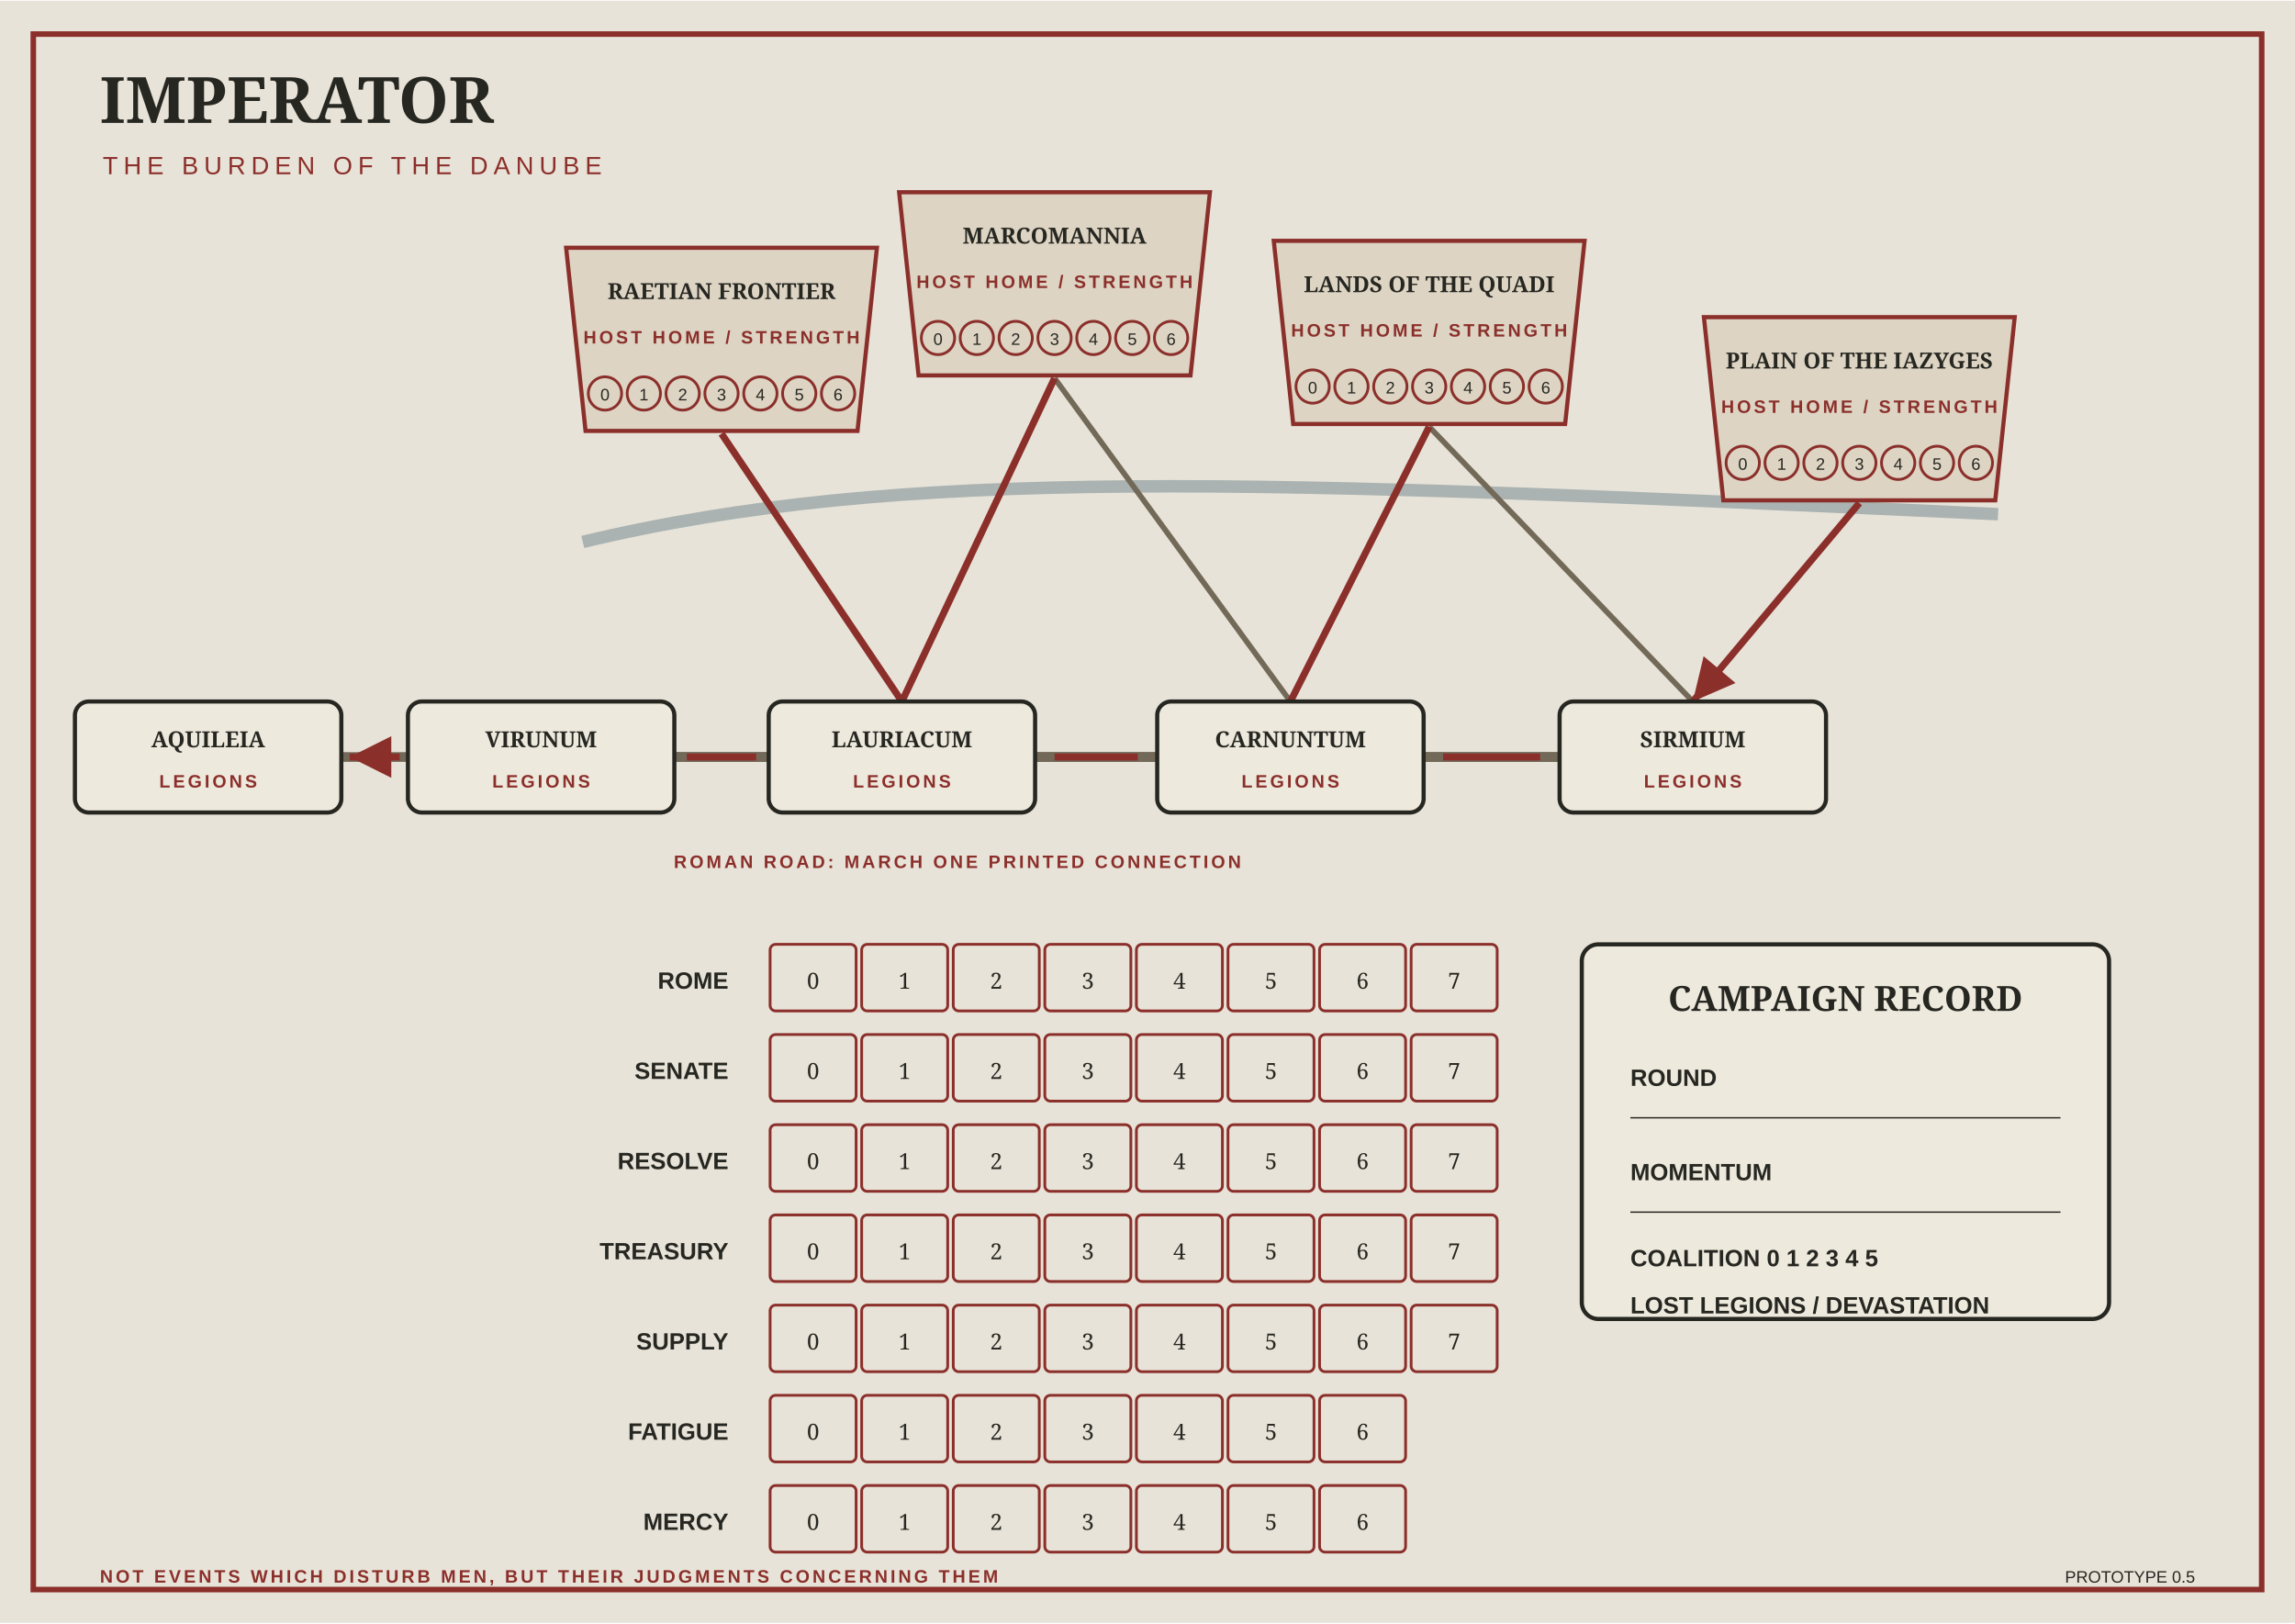
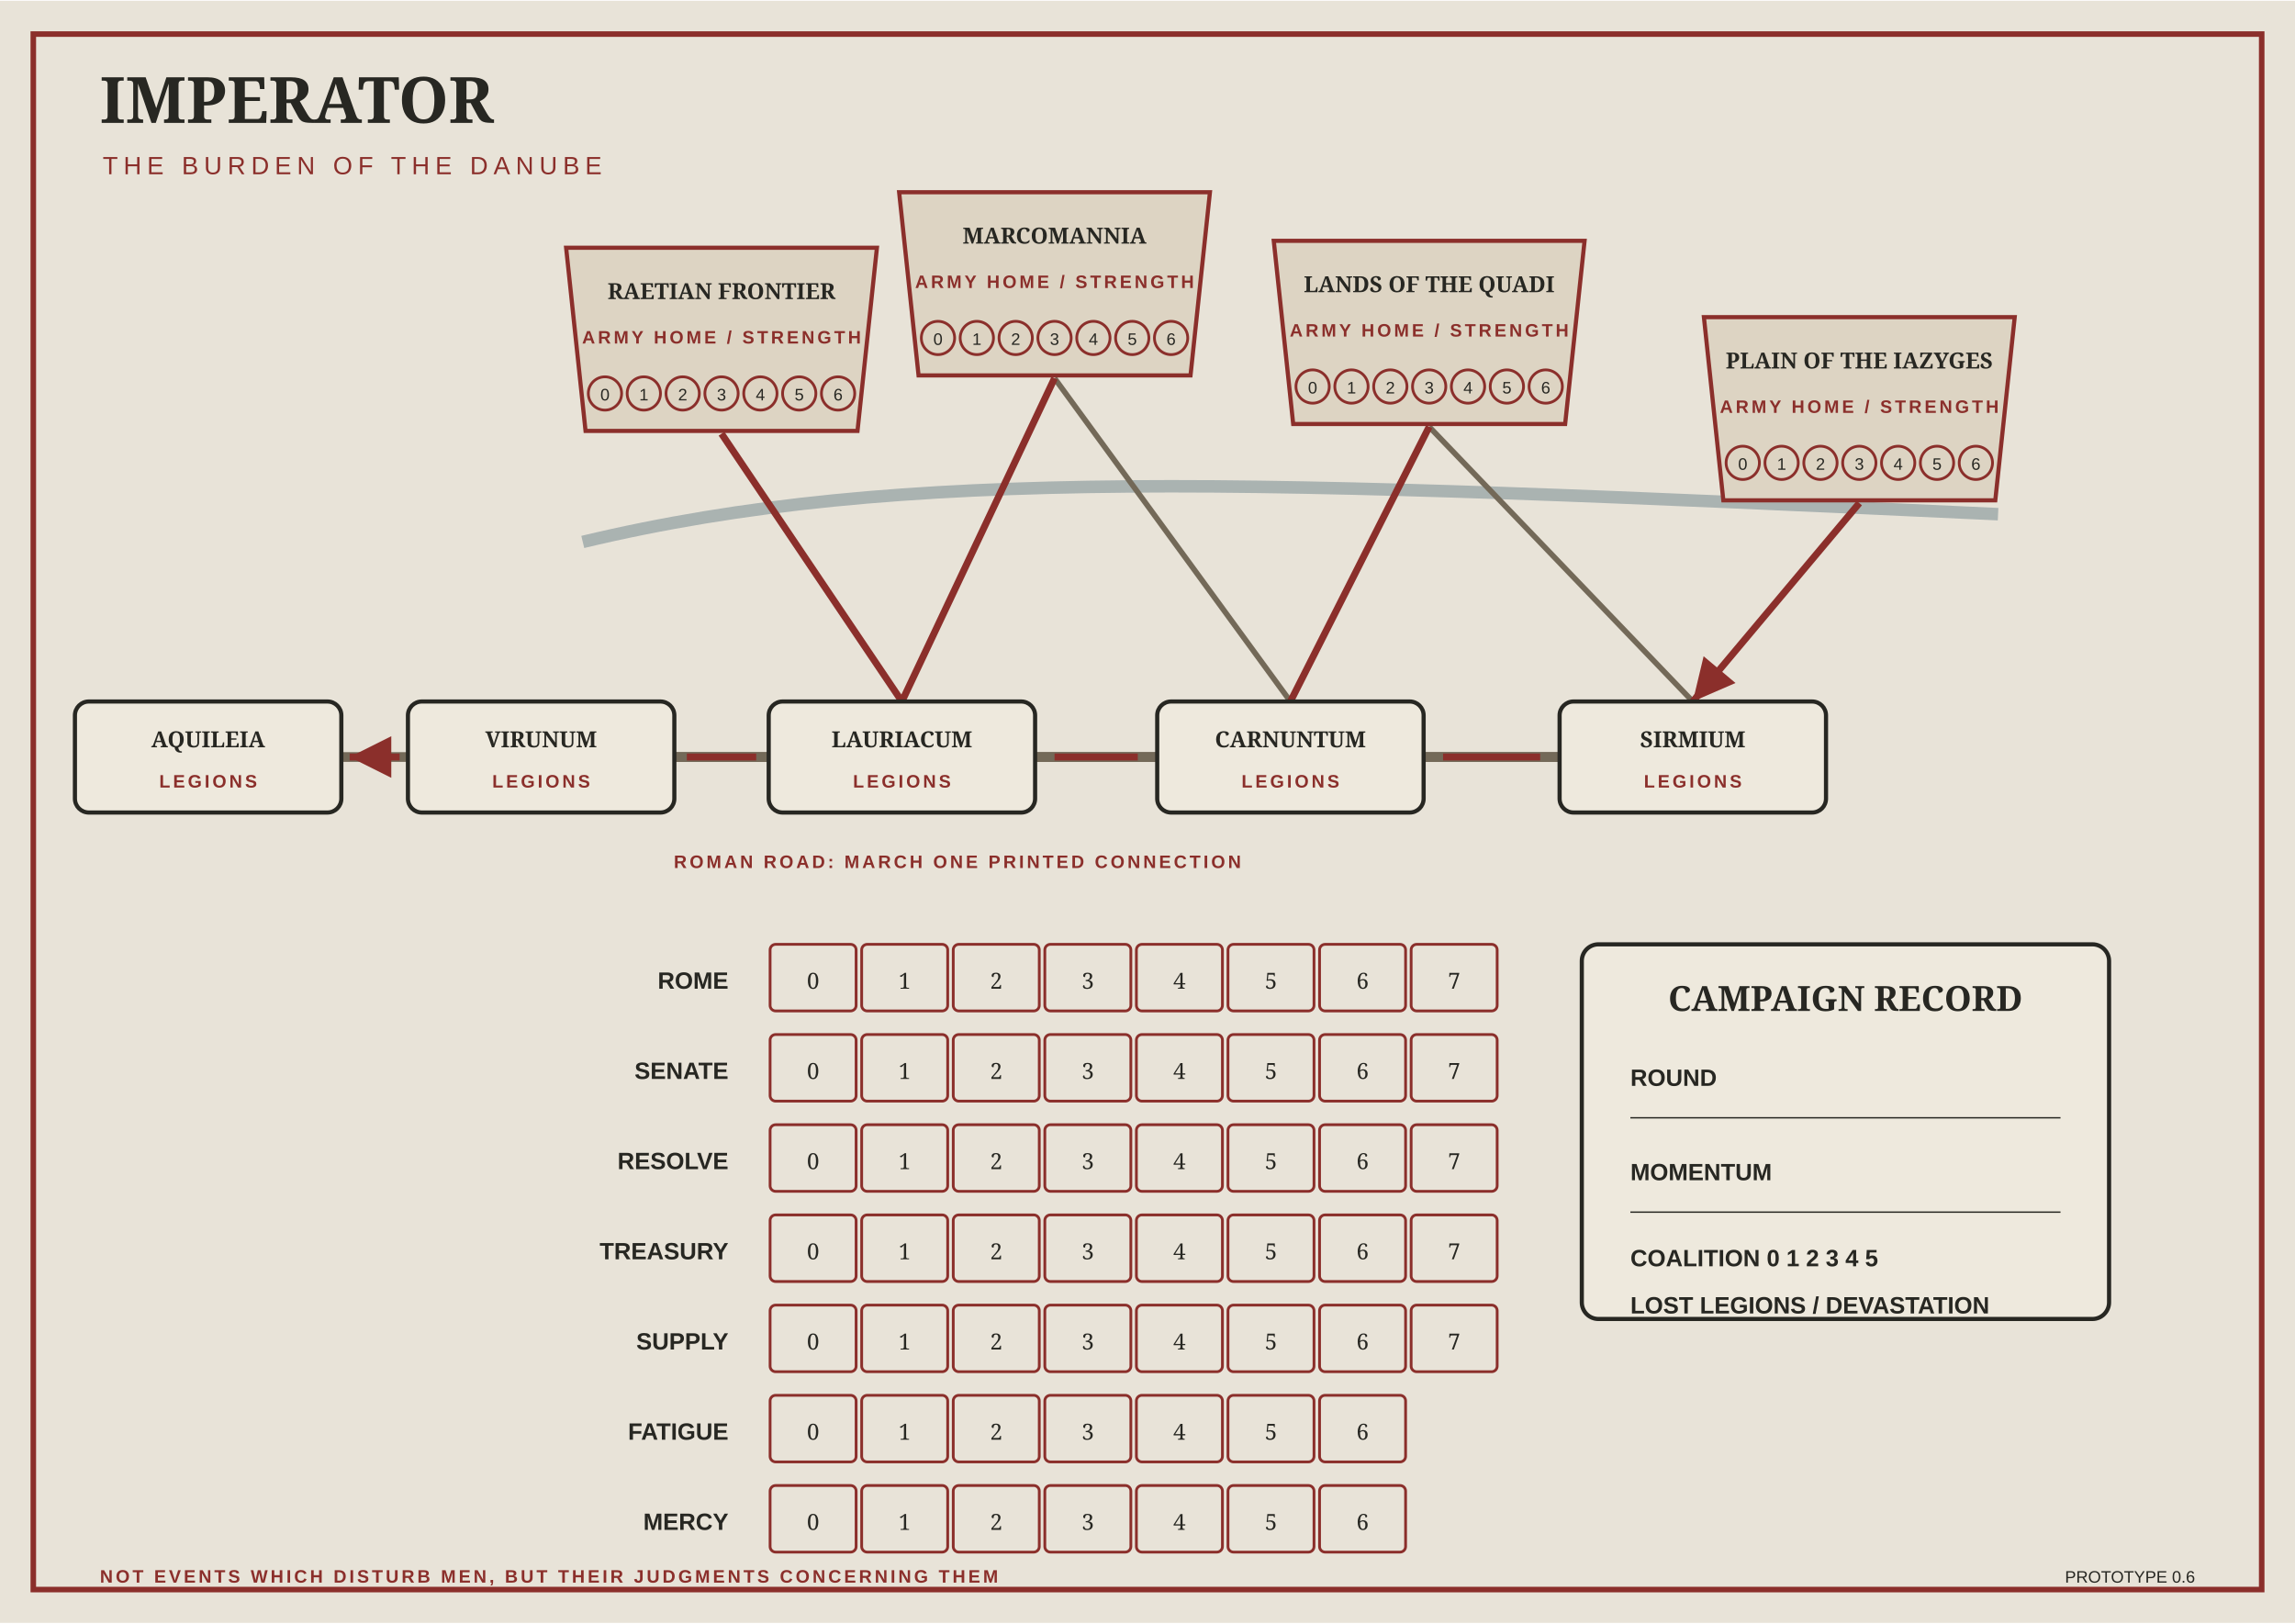
<svg xmlns="http://www.w3.org/2000/svg" width="11.69in" height="8.27in" viewBox="0 0 1654 1169">
  <style>
.title{font:700 46px Georgia;fill:#272722} .sub{font:18px Arial;letter-spacing:4px;fill:#8b2f2b}
.theater{font:700 25px Georgia;fill:#272722} .place{font:700 16px Georgia;fill:#272722} .label{font:700 17px Arial;fill:#272722}
.small{font:700 13px Arial;letter-spacing:2px;fill:#8b2f2b} .tiny{font:12px Arial;fill:#272722}
.n{font:16px Georgia;fill:#272722} .box,.base{fill:#eee9dd;stroke:#272722;stroke-width:3}
.front{fill:#ddd4c3;stroke:#8b2f2b;stroke-width:3} .road{fill:none;stroke:#736958;stroke-width:7}
.link{fill:none;stroke:#736958;stroke-width:4}
.crossing{fill:none;stroke:#8b2f2b;stroke-width:5;marker-end:url(#arrow)} .river{fill:none;stroke:#809298;stroke-width:9;opacity:.6}
</style>
  <defs>
    <marker id="arrow" markerWidth="8" markerHeight="8" refX="6" refY="3" orient="auto">
      <path d="M0 0L6 3L0 6Z" fill="#8b2f2b" />
    </marker>
  </defs>
  <rect width="1654" height="1169" fill="#e8e3d8" />
  <rect x="24" y="24" width="1606" height="1121" fill="none" stroke="#8b2f2b" stroke-width="4" />
  <text x="72" y="88" class="title">IMPERATOR</text>
  <text x="74" y="125" class="sub">THE BURDEN OF THE DANUBE</text>
  <path d="M420 390C650 335 900 345 1440 370" class="river" />
  <text x="1335" y="354" class="small" fill="#647b83">DANUBE</text>
  <path d="M150 545H390H650H930H1220" class="road" />
  <path d="M390 545L650 545M650 545L930 545M930 545L1220 545" class="road" />
  <path d="M760 272L930 505M1030 307L1220 505" class="link" />
  <path d="M520 312L650 505M760 272L650 505M1030 307L930 505M1340 362L1220 505" class="crossing" />
  <path d="M1110 545L1040 545M820 545L760 545M545 545L495 545M288 545L252 545" class="crossing" />
  <path d="M408 178L632 178L618 310L422 310Z" class="front" />
  <text x="520" y="215" text-anchor="middle" class="place">RAETIAN FRONTIER</text>
-   <text x="520" y="247" text-anchor="middle" class="small">HOST HOME / STRENGTH</text>
+   <text x="520" y="247" text-anchor="middle" class="small">ARMY HOME / STRENGTH</text>
  <circle cx="436" cy="283" r="12" fill="none" stroke="#8b2f2b" stroke-width="2" />
  <text x="436" y="288" text-anchor="middle" class="tiny">0</text>
  <circle cx="464" cy="283" r="12" fill="none" stroke="#8b2f2b" stroke-width="2" />
  <text x="464" y="288" text-anchor="middle" class="tiny">1</text>
  <circle cx="492" cy="283" r="12" fill="none" stroke="#8b2f2b" stroke-width="2" />
  <text x="492" y="288" text-anchor="middle" class="tiny">2</text>
  <circle cx="520" cy="283" r="12" fill="none" stroke="#8b2f2b" stroke-width="2" />
  <text x="520" y="288" text-anchor="middle" class="tiny">3</text>
  <circle cx="548" cy="283" r="12" fill="none" stroke="#8b2f2b" stroke-width="2" />
  <text x="548" y="288" text-anchor="middle" class="tiny">4</text>
  <circle cx="576" cy="283" r="12" fill="none" stroke="#8b2f2b" stroke-width="2" />
  <text x="576" y="288" text-anchor="middle" class="tiny">5</text>
  <circle cx="604" cy="283" r="12" fill="none" stroke="#8b2f2b" stroke-width="2" />
  <text x="604" y="288" text-anchor="middle" class="tiny">6</text>
  <path d="M648 138L872 138L858 270L662 270Z" class="front" />
  <text x="760" y="175" text-anchor="middle" class="place">MARCOMANNIA</text>
-   <text x="760" y="207" text-anchor="middle" class="small">HOST HOME / STRENGTH</text>
+   <text x="760" y="207" text-anchor="middle" class="small">ARMY HOME / STRENGTH</text>
  <circle cx="676" cy="243" r="12" fill="none" stroke="#8b2f2b" stroke-width="2" />
  <text x="676" y="248" text-anchor="middle" class="tiny">0</text>
  <circle cx="704" cy="243" r="12" fill="none" stroke="#8b2f2b" stroke-width="2" />
  <text x="704" y="248" text-anchor="middle" class="tiny">1</text>
  <circle cx="732" cy="243" r="12" fill="none" stroke="#8b2f2b" stroke-width="2" />
  <text x="732" y="248" text-anchor="middle" class="tiny">2</text>
  <circle cx="760" cy="243" r="12" fill="none" stroke="#8b2f2b" stroke-width="2" />
  <text x="760" y="248" text-anchor="middle" class="tiny">3</text>
  <circle cx="788" cy="243" r="12" fill="none" stroke="#8b2f2b" stroke-width="2" />
  <text x="788" y="248" text-anchor="middle" class="tiny">4</text>
  <circle cx="816" cy="243" r="12" fill="none" stroke="#8b2f2b" stroke-width="2" />
  <text x="816" y="248" text-anchor="middle" class="tiny">5</text>
  <circle cx="844" cy="243" r="12" fill="none" stroke="#8b2f2b" stroke-width="2" />
  <text x="844" y="248" text-anchor="middle" class="tiny">6</text>
  <path d="M918 173L1142 173L1128 305L932 305Z" class="front" />
  <text x="1030" y="210" text-anchor="middle" class="place">LANDS OF THE QUADI</text>
-   <text x="1030" y="242" text-anchor="middle" class="small">HOST HOME / STRENGTH</text>
+   <text x="1030" y="242" text-anchor="middle" class="small">ARMY HOME / STRENGTH</text>
  <circle cx="946" cy="278" r="12" fill="none" stroke="#8b2f2b" stroke-width="2" />
  <text x="946" y="283" text-anchor="middle" class="tiny">0</text>
  <circle cx="974" cy="278" r="12" fill="none" stroke="#8b2f2b" stroke-width="2" />
  <text x="974" y="283" text-anchor="middle" class="tiny">1</text>
  <circle cx="1002" cy="278" r="12" fill="none" stroke="#8b2f2b" stroke-width="2" />
  <text x="1002" y="283" text-anchor="middle" class="tiny">2</text>
  <circle cx="1030" cy="278" r="12" fill="none" stroke="#8b2f2b" stroke-width="2" />
  <text x="1030" y="283" text-anchor="middle" class="tiny">3</text>
  <circle cx="1058" cy="278" r="12" fill="none" stroke="#8b2f2b" stroke-width="2" />
  <text x="1058" y="283" text-anchor="middle" class="tiny">4</text>
  <circle cx="1086" cy="278" r="12" fill="none" stroke="#8b2f2b" stroke-width="2" />
  <text x="1086" y="283" text-anchor="middle" class="tiny">5</text>
  <circle cx="1114" cy="278" r="12" fill="none" stroke="#8b2f2b" stroke-width="2" />
  <text x="1114" y="283" text-anchor="middle" class="tiny">6</text>
  <path d="M1228 228L1452 228L1438 360L1242 360Z" class="front" />
  <text x="1340" y="265" text-anchor="middle" class="place">PLAIN OF THE IAZYGES</text>
-   <text x="1340" y="297" text-anchor="middle" class="small">HOST HOME / STRENGTH</text>
+   <text x="1340" y="297" text-anchor="middle" class="small">ARMY HOME / STRENGTH</text>
  <circle cx="1256" cy="333" r="12" fill="none" stroke="#8b2f2b" stroke-width="2" />
  <text x="1256" y="338" text-anchor="middle" class="tiny">0</text>
  <circle cx="1284" cy="333" r="12" fill="none" stroke="#8b2f2b" stroke-width="2" />
  <text x="1284" y="338" text-anchor="middle" class="tiny">1</text>
  <circle cx="1312" cy="333" r="12" fill="none" stroke="#8b2f2b" stroke-width="2" />
  <text x="1312" y="338" text-anchor="middle" class="tiny">2</text>
  <circle cx="1340" cy="333" r="12" fill="none" stroke="#8b2f2b" stroke-width="2" />
  <text x="1340" y="338" text-anchor="middle" class="tiny">3</text>
  <circle cx="1368" cy="333" r="12" fill="none" stroke="#8b2f2b" stroke-width="2" />
  <text x="1368" y="338" text-anchor="middle" class="tiny">4</text>
  <circle cx="1396" cy="333" r="12" fill="none" stroke="#8b2f2b" stroke-width="2" />
  <text x="1396" y="338" text-anchor="middle" class="tiny">5</text>
  <circle cx="1424" cy="333" r="12" fill="none" stroke="#8b2f2b" stroke-width="2" />
  <text x="1424" y="338" text-anchor="middle" class="tiny">6</text>
  <rect x="54" y="505" width="192" height="80" rx="10" class="base" />
  <text x="150" y="538" text-anchor="middle" class="place">AQUILEIA</text>
  <text x="150" y="567" text-anchor="middle" class="small">LEGIONS</text>
  <rect x="294" y="505" width="192" height="80" rx="10" class="base" />
  <text x="390" y="538" text-anchor="middle" class="place">VIRUNUM</text>
  <text x="390" y="567" text-anchor="middle" class="small">LEGIONS</text>
  <rect x="554" y="505" width="192" height="80" rx="10" class="base" />
  <text x="650" y="538" text-anchor="middle" class="place">LAURIACUM</text>
  <text x="650" y="567" text-anchor="middle" class="small">LEGIONS</text>
  <rect x="834" y="505" width="192" height="80" rx="10" class="base" />
  <text x="930" y="538" text-anchor="middle" class="place">CARNUNTUM</text>
  <text x="930" y="567" text-anchor="middle" class="small">LEGIONS</text>
  <rect x="1124" y="505" width="192" height="80" rx="10" class="base" />
  <text x="1220" y="538" text-anchor="middle" class="place">SIRMIUM</text>
  <text x="1220" y="567" text-anchor="middle" class="small">LEGIONS</text>
  <text x="690" y="625" text-anchor="middle" class="small">ROMAN ROAD: MARCH ONE PRINTED CONNECTION</text>
  <rect x="1140" y="680" width="380" height="270" rx="12" class="box" />
  <text x="1330" y="728" text-anchor="middle" class="theater">CAMPAIGN RECORD</text>
  <text x="1175" y="782" class="label">ROUND</text>
  <path d="M1175 805H1485" stroke="#272722" />
  <text x="1175" y="850" class="label">MOMENTUM</text>
  <path d="M1175 873H1485" stroke="#272722" />
  <text x="1175" y="912" class="label">COALITION  0  1  2  3  4  5</text>
  <text x="1175" y="946" class="label">LOST LEGIONS / DEVASTATION</text>
  <g>
    <text x="525" y="712" text-anchor="end" class="label">ROME</text>
    <rect x="555" y="680" width="62" height="48" rx="4" fill="none" stroke="#8b2f2b" stroke-width="2" />
    <text x="586" y="712" text-anchor="middle" class="n">0</text>
    <rect x="621" y="680" width="62" height="48" rx="4" fill="none" stroke="#8b2f2b" stroke-width="2" />
    <text x="652" y="712" text-anchor="middle" class="n">1</text>
    <rect x="687" y="680" width="62" height="48" rx="4" fill="none" stroke="#8b2f2b" stroke-width="2" />
    <text x="718" y="712" text-anchor="middle" class="n">2</text>
    <rect x="753" y="680" width="62" height="48" rx="4" fill="none" stroke="#8b2f2b" stroke-width="2" />
    <text x="784" y="712" text-anchor="middle" class="n">3</text>
    <rect x="819" y="680" width="62" height="48" rx="4" fill="none" stroke="#8b2f2b" stroke-width="2" />
    <text x="850" y="712" text-anchor="middle" class="n">4</text>
    <rect x="885" y="680" width="62" height="48" rx="4" fill="none" stroke="#8b2f2b" stroke-width="2" />
    <text x="916" y="712" text-anchor="middle" class="n">5</text>
    <rect x="951" y="680" width="62" height="48" rx="4" fill="none" stroke="#8b2f2b" stroke-width="2" />
    <text x="982" y="712" text-anchor="middle" class="n">6</text>
    <rect x="1017" y="680" width="62" height="48" rx="4" fill="none" stroke="#8b2f2b" stroke-width="2" />
    <text x="1048" y="712" text-anchor="middle" class="n">7</text>
    <text x="525" y="777" text-anchor="end" class="label">SENATE</text>
    <rect x="555" y="745" width="62" height="48" rx="4" fill="none" stroke="#8b2f2b" stroke-width="2" />
    <text x="586" y="777" text-anchor="middle" class="n">0</text>
    <rect x="621" y="745" width="62" height="48" rx="4" fill="none" stroke="#8b2f2b" stroke-width="2" />
    <text x="652" y="777" text-anchor="middle" class="n">1</text>
    <rect x="687" y="745" width="62" height="48" rx="4" fill="none" stroke="#8b2f2b" stroke-width="2" />
    <text x="718" y="777" text-anchor="middle" class="n">2</text>
    <rect x="753" y="745" width="62" height="48" rx="4" fill="none" stroke="#8b2f2b" stroke-width="2" />
    <text x="784" y="777" text-anchor="middle" class="n">3</text>
    <rect x="819" y="745" width="62" height="48" rx="4" fill="none" stroke="#8b2f2b" stroke-width="2" />
    <text x="850" y="777" text-anchor="middle" class="n">4</text>
    <rect x="885" y="745" width="62" height="48" rx="4" fill="none" stroke="#8b2f2b" stroke-width="2" />
    <text x="916" y="777" text-anchor="middle" class="n">5</text>
    <rect x="951" y="745" width="62" height="48" rx="4" fill="none" stroke="#8b2f2b" stroke-width="2" />
    <text x="982" y="777" text-anchor="middle" class="n">6</text>
    <rect x="1017" y="745" width="62" height="48" rx="4" fill="none" stroke="#8b2f2b" stroke-width="2" />
    <text x="1048" y="777" text-anchor="middle" class="n">7</text>
    <text x="525" y="842" text-anchor="end" class="label">RESOLVE</text>
    <rect x="555" y="810" width="62" height="48" rx="4" fill="none" stroke="#8b2f2b" stroke-width="2" />
    <text x="586" y="842" text-anchor="middle" class="n">0</text>
    <rect x="621" y="810" width="62" height="48" rx="4" fill="none" stroke="#8b2f2b" stroke-width="2" />
    <text x="652" y="842" text-anchor="middle" class="n">1</text>
    <rect x="687" y="810" width="62" height="48" rx="4" fill="none" stroke="#8b2f2b" stroke-width="2" />
    <text x="718" y="842" text-anchor="middle" class="n">2</text>
    <rect x="753" y="810" width="62" height="48" rx="4" fill="none" stroke="#8b2f2b" stroke-width="2" />
    <text x="784" y="842" text-anchor="middle" class="n">3</text>
    <rect x="819" y="810" width="62" height="48" rx="4" fill="none" stroke="#8b2f2b" stroke-width="2" />
    <text x="850" y="842" text-anchor="middle" class="n">4</text>
    <rect x="885" y="810" width="62" height="48" rx="4" fill="none" stroke="#8b2f2b" stroke-width="2" />
    <text x="916" y="842" text-anchor="middle" class="n">5</text>
    <rect x="951" y="810" width="62" height="48" rx="4" fill="none" stroke="#8b2f2b" stroke-width="2" />
    <text x="982" y="842" text-anchor="middle" class="n">6</text>
    <rect x="1017" y="810" width="62" height="48" rx="4" fill="none" stroke="#8b2f2b" stroke-width="2" />
    <text x="1048" y="842" text-anchor="middle" class="n">7</text>
    <text x="525" y="907" text-anchor="end" class="label">TREASURY</text>
    <rect x="555" y="875" width="62" height="48" rx="4" fill="none" stroke="#8b2f2b" stroke-width="2" />
    <text x="586" y="907" text-anchor="middle" class="n">0</text>
    <rect x="621" y="875" width="62" height="48" rx="4" fill="none" stroke="#8b2f2b" stroke-width="2" />
    <text x="652" y="907" text-anchor="middle" class="n">1</text>
    <rect x="687" y="875" width="62" height="48" rx="4" fill="none" stroke="#8b2f2b" stroke-width="2" />
    <text x="718" y="907" text-anchor="middle" class="n">2</text>
    <rect x="753" y="875" width="62" height="48" rx="4" fill="none" stroke="#8b2f2b" stroke-width="2" />
    <text x="784" y="907" text-anchor="middle" class="n">3</text>
    <rect x="819" y="875" width="62" height="48" rx="4" fill="none" stroke="#8b2f2b" stroke-width="2" />
    <text x="850" y="907" text-anchor="middle" class="n">4</text>
    <rect x="885" y="875" width="62" height="48" rx="4" fill="none" stroke="#8b2f2b" stroke-width="2" />
    <text x="916" y="907" text-anchor="middle" class="n">5</text>
    <rect x="951" y="875" width="62" height="48" rx="4" fill="none" stroke="#8b2f2b" stroke-width="2" />
    <text x="982" y="907" text-anchor="middle" class="n">6</text>
    <rect x="1017" y="875" width="62" height="48" rx="4" fill="none" stroke="#8b2f2b" stroke-width="2" />
    <text x="1048" y="907" text-anchor="middle" class="n">7</text>
    <text x="525" y="972" text-anchor="end" class="label">SUPPLY</text>
    <rect x="555" y="940" width="62" height="48" rx="4" fill="none" stroke="#8b2f2b" stroke-width="2" />
    <text x="586" y="972" text-anchor="middle" class="n">0</text>
    <rect x="621" y="940" width="62" height="48" rx="4" fill="none" stroke="#8b2f2b" stroke-width="2" />
    <text x="652" y="972" text-anchor="middle" class="n">1</text>
    <rect x="687" y="940" width="62" height="48" rx="4" fill="none" stroke="#8b2f2b" stroke-width="2" />
    <text x="718" y="972" text-anchor="middle" class="n">2</text>
    <rect x="753" y="940" width="62" height="48" rx="4" fill="none" stroke="#8b2f2b" stroke-width="2" />
    <text x="784" y="972" text-anchor="middle" class="n">3</text>
    <rect x="819" y="940" width="62" height="48" rx="4" fill="none" stroke="#8b2f2b" stroke-width="2" />
    <text x="850" y="972" text-anchor="middle" class="n">4</text>
    <rect x="885" y="940" width="62" height="48" rx="4" fill="none" stroke="#8b2f2b" stroke-width="2" />
    <text x="916" y="972" text-anchor="middle" class="n">5</text>
    <rect x="951" y="940" width="62" height="48" rx="4" fill="none" stroke="#8b2f2b" stroke-width="2" />
    <text x="982" y="972" text-anchor="middle" class="n">6</text>
    <rect x="1017" y="940" width="62" height="48" rx="4" fill="none" stroke="#8b2f2b" stroke-width="2" />
    <text x="1048" y="972" text-anchor="middle" class="n">7</text>
    <text x="525" y="1037" text-anchor="end" class="label">FATIGUE</text>
    <rect x="555" y="1005" width="62" height="48" rx="4" fill="none" stroke="#8b2f2b" stroke-width="2" />
    <text x="586" y="1037" text-anchor="middle" class="n">0</text>
    <rect x="621" y="1005" width="62" height="48" rx="4" fill="none" stroke="#8b2f2b" stroke-width="2" />
    <text x="652" y="1037" text-anchor="middle" class="n">1</text>
    <rect x="687" y="1005" width="62" height="48" rx="4" fill="none" stroke="#8b2f2b" stroke-width="2" />
    <text x="718" y="1037" text-anchor="middle" class="n">2</text>
    <rect x="753" y="1005" width="62" height="48" rx="4" fill="none" stroke="#8b2f2b" stroke-width="2" />
    <text x="784" y="1037" text-anchor="middle" class="n">3</text>
    <rect x="819" y="1005" width="62" height="48" rx="4" fill="none" stroke="#8b2f2b" stroke-width="2" />
    <text x="850" y="1037" text-anchor="middle" class="n">4</text>
    <rect x="885" y="1005" width="62" height="48" rx="4" fill="none" stroke="#8b2f2b" stroke-width="2" />
    <text x="916" y="1037" text-anchor="middle" class="n">5</text>
    <rect x="951" y="1005" width="62" height="48" rx="4" fill="none" stroke="#8b2f2b" stroke-width="2" />
    <text x="982" y="1037" text-anchor="middle" class="n">6</text>
    <text x="525" y="1102" text-anchor="end" class="label">MERCY</text>
    <rect x="555" y="1070" width="62" height="48" rx="4" fill="none" stroke="#8b2f2b" stroke-width="2" />
    <text x="586" y="1102" text-anchor="middle" class="n">0</text>
    <rect x="621" y="1070" width="62" height="48" rx="4" fill="none" stroke="#8b2f2b" stroke-width="2" />
    <text x="652" y="1102" text-anchor="middle" class="n">1</text>
    <rect x="687" y="1070" width="62" height="48" rx="4" fill="none" stroke="#8b2f2b" stroke-width="2" />
    <text x="718" y="1102" text-anchor="middle" class="n">2</text>
    <rect x="753" y="1070" width="62" height="48" rx="4" fill="none" stroke="#8b2f2b" stroke-width="2" />
    <text x="784" y="1102" text-anchor="middle" class="n">3</text>
    <rect x="819" y="1070" width="62" height="48" rx="4" fill="none" stroke="#8b2f2b" stroke-width="2" />
    <text x="850" y="1102" text-anchor="middle" class="n">4</text>
    <rect x="885" y="1070" width="62" height="48" rx="4" fill="none" stroke="#8b2f2b" stroke-width="2" />
    <text x="916" y="1102" text-anchor="middle" class="n">5</text>
    <rect x="951" y="1070" width="62" height="48" rx="4" fill="none" stroke="#8b2f2b" stroke-width="2" />
    <text x="982" y="1102" text-anchor="middle" class="n">6</text>
  </g>
  <text x="72" y="1140" class="small">NOT EVENTS WHICH DISTURB MEN, BUT THEIR JUDGMENTS CONCERNING THEM</text>
-   <text x="1582" y="1140" text-anchor="end" class="tiny">PROTOTYPE 0.5</text>
+   <text x="1582" y="1140" text-anchor="end" class="tiny">PROTOTYPE 0.6</text>
</svg>
